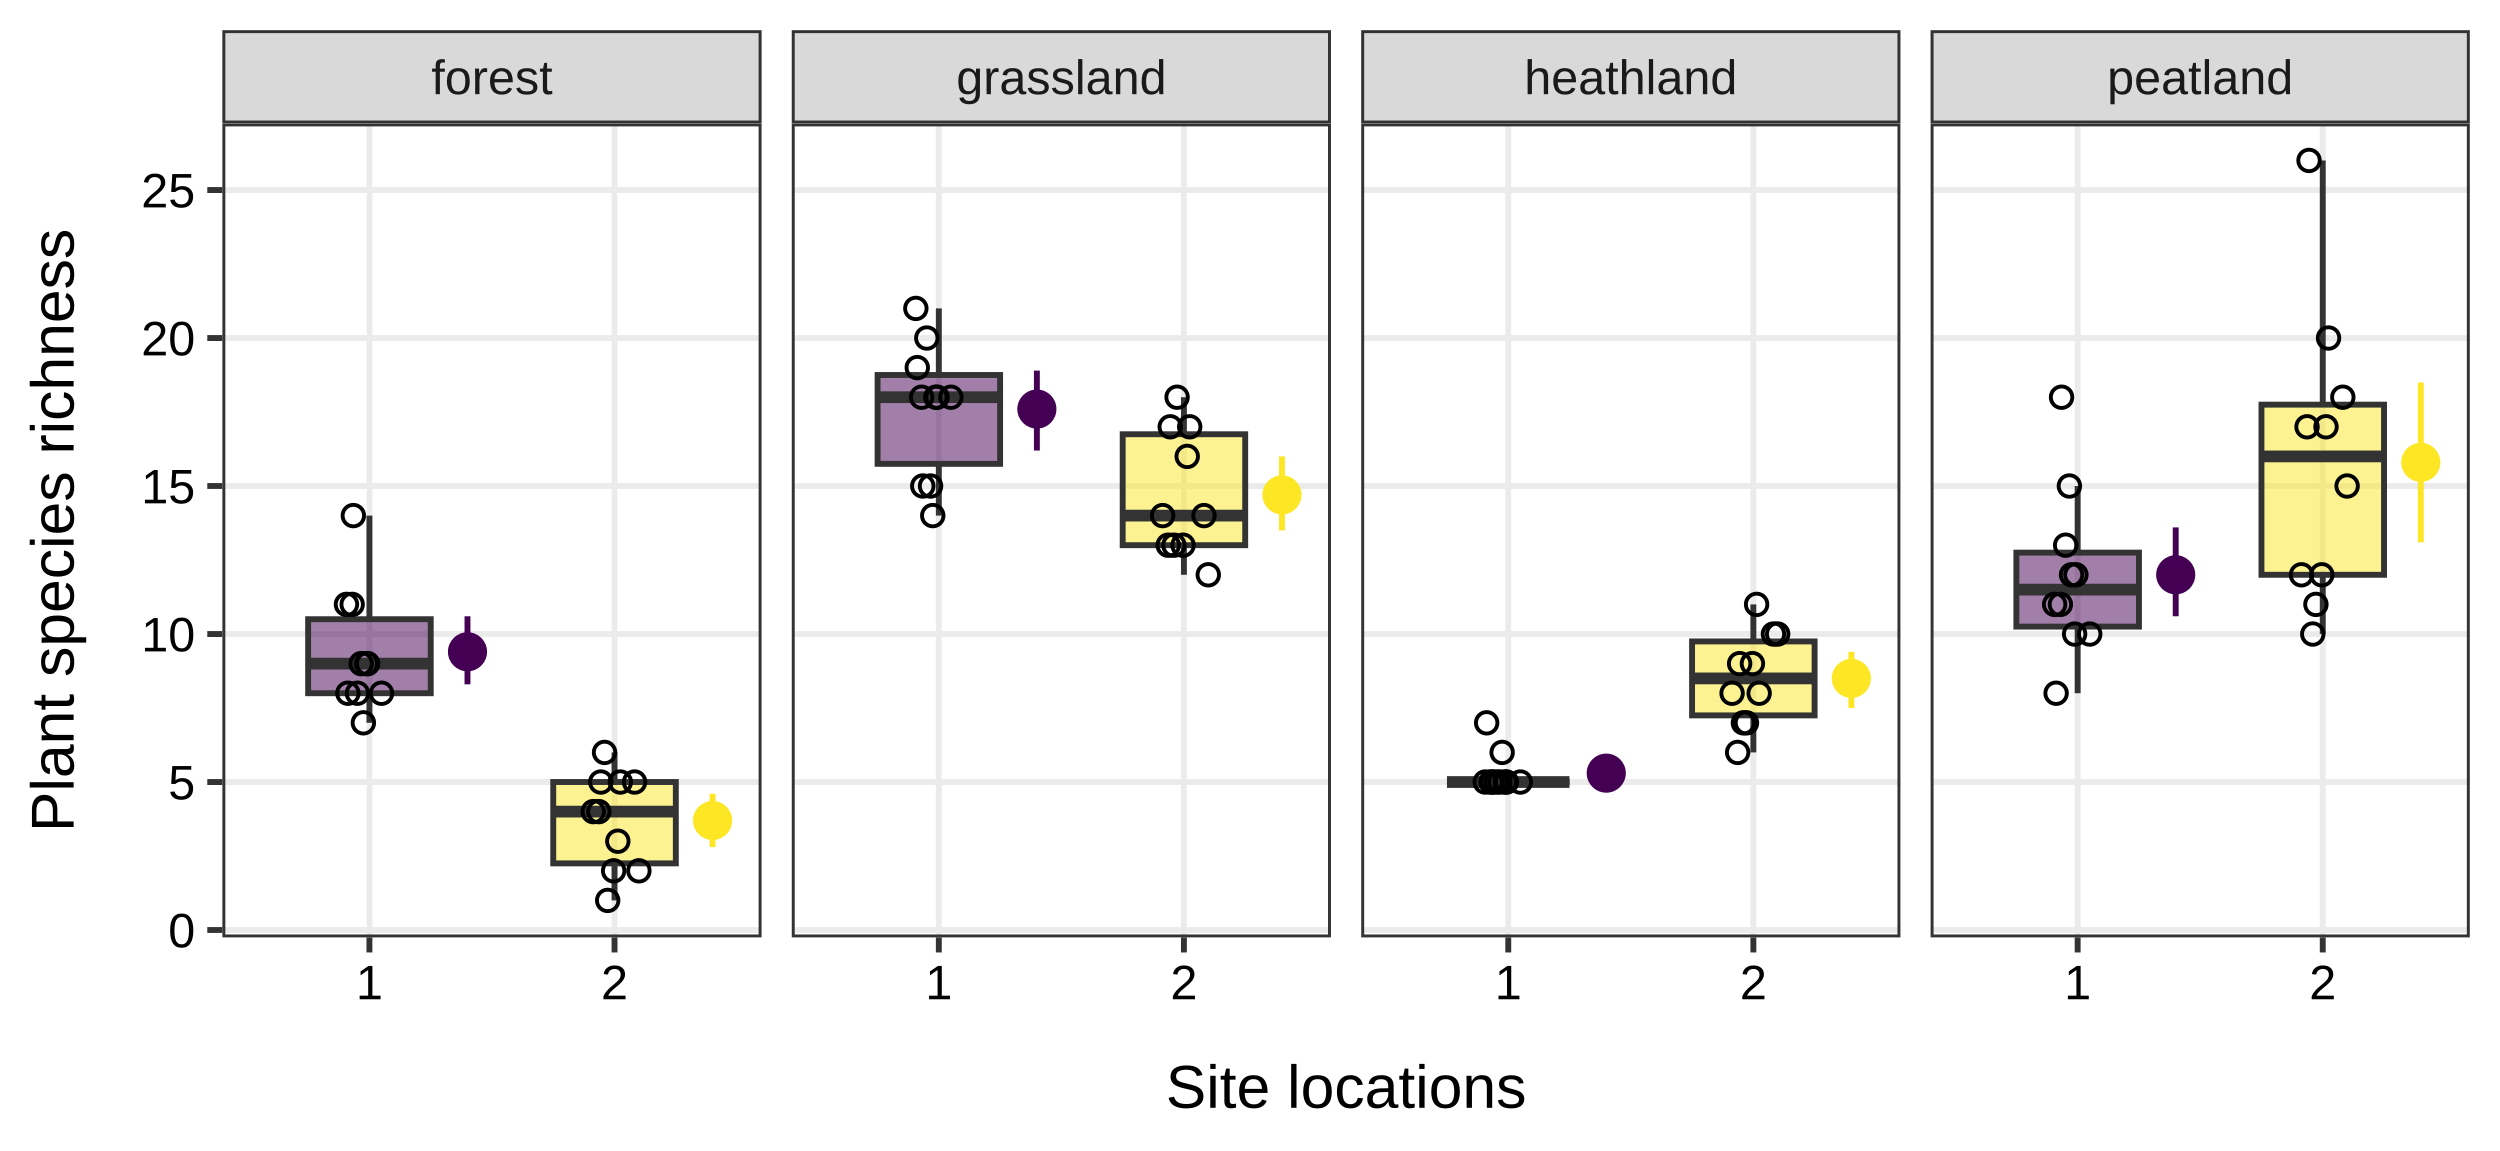
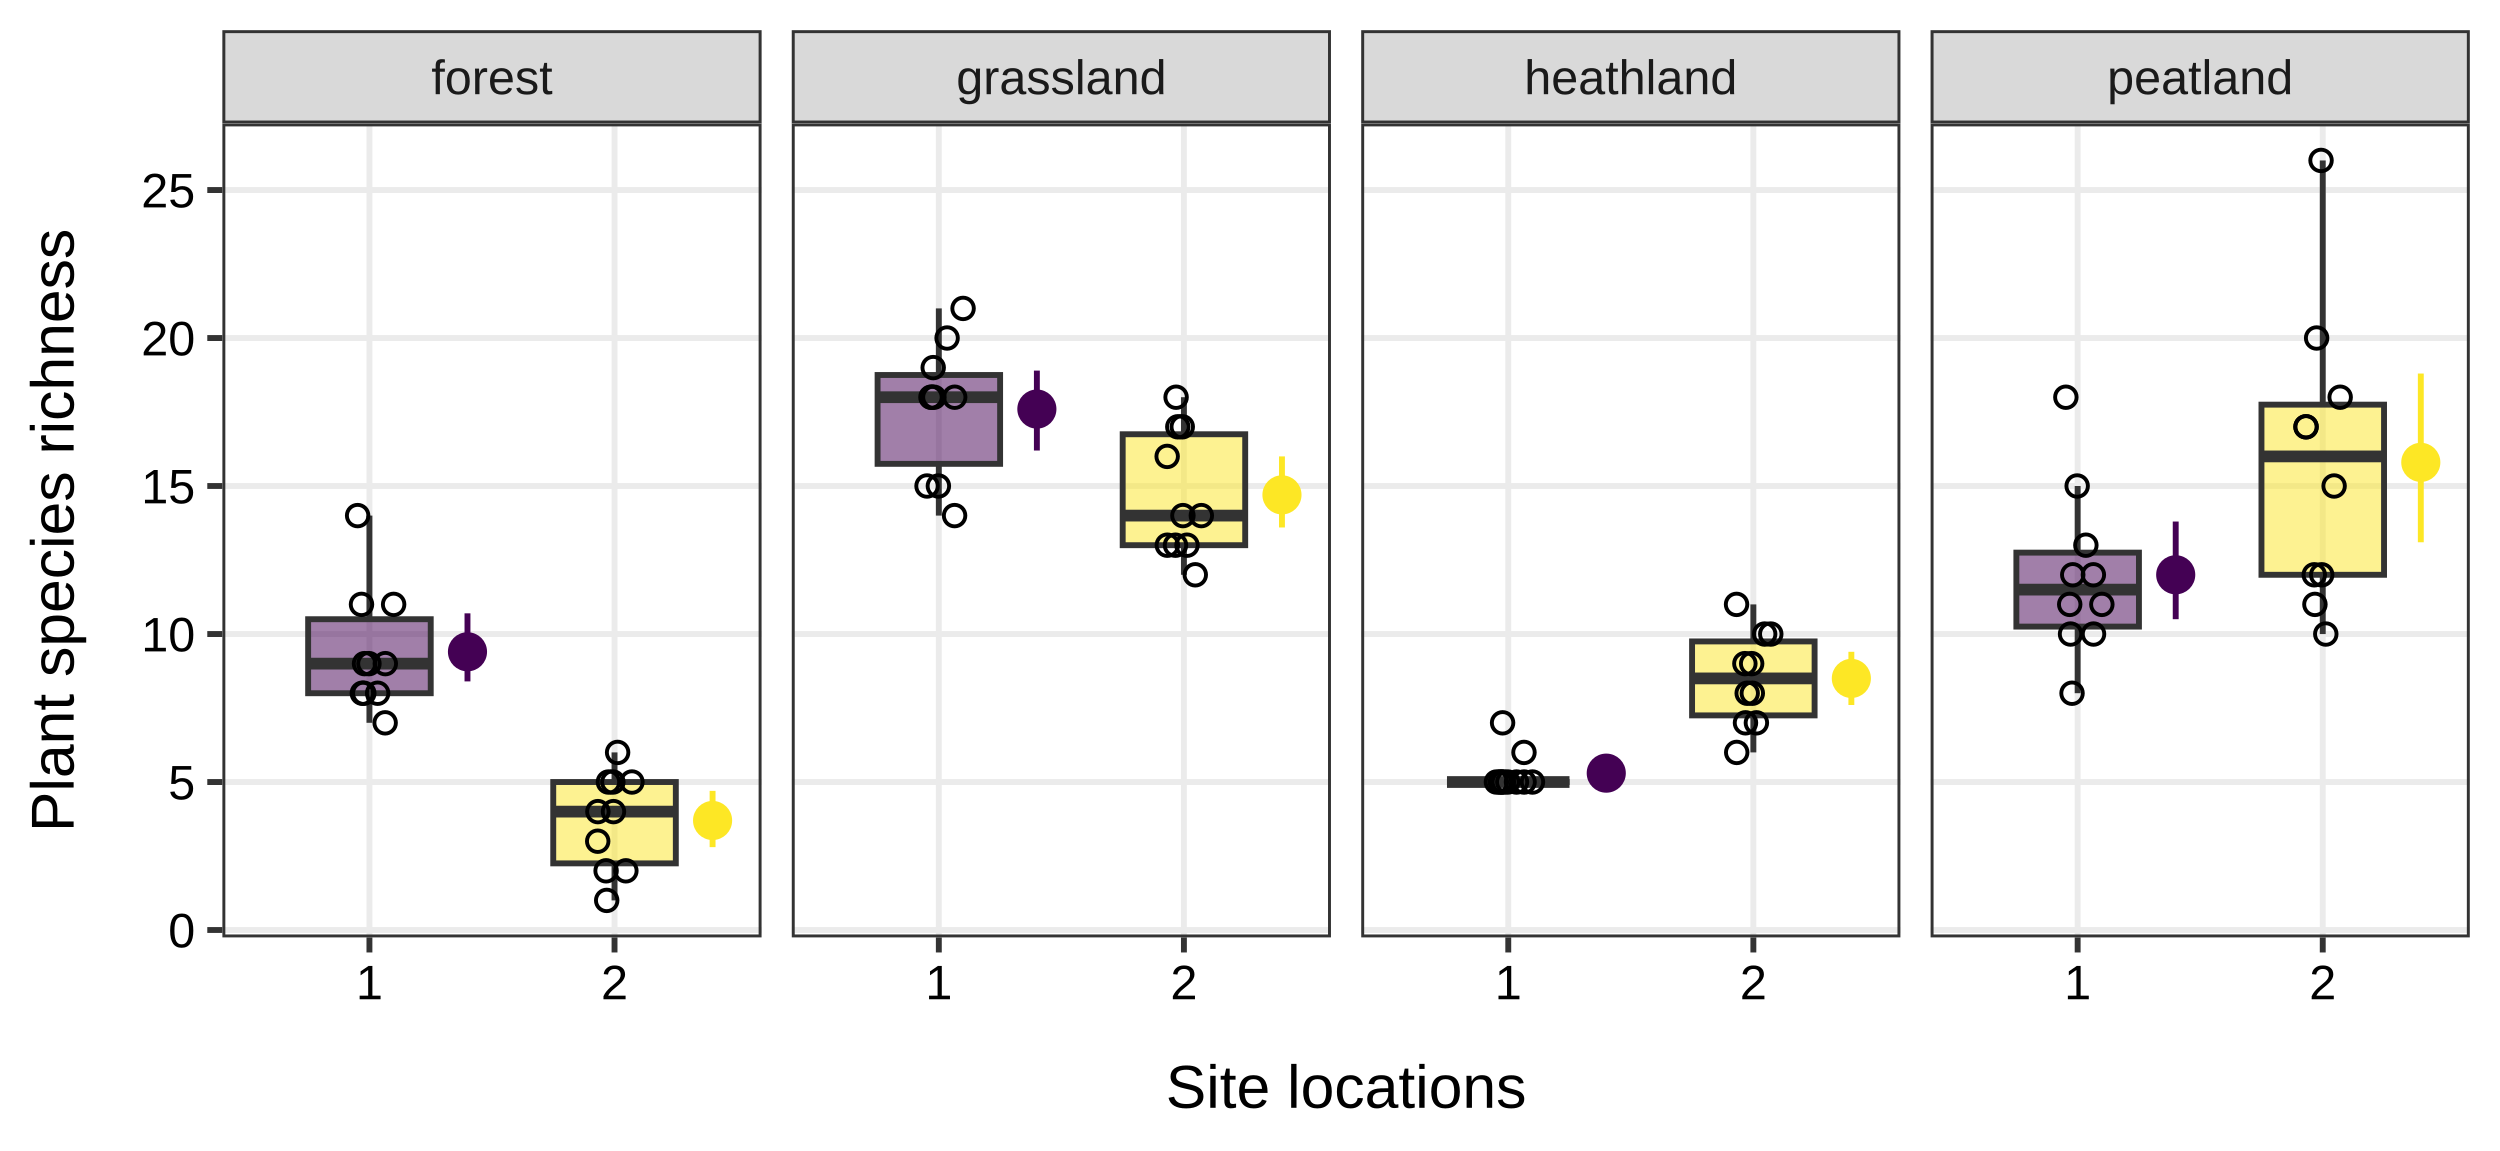
<svg xmlns="http://www.w3.org/2000/svg" width="453.60pt" height="208.80pt" viewBox="0 0 453.60 208.80">
  <g class="svglite">
    <defs>
      <style type="text/css">
    .svglite line, .svglite polyline, .svglite polygon, .svglite path, .svglite rect, .svglite circle {
      fill: none;
      stroke: #000000;
      stroke-linecap: round;
      stroke-linejoin: round;
      stroke-miterlimit: 10.00;
    }
    .svglite text {
      white-space: pre;
    }
    .svglite g.glyphgroup path {
      fill: inherit;
      stroke: none;
    }
  </style>
    </defs>
    <rect width="100%" height="100%" style="stroke: none; fill: #FFFFFF;" />
    <defs>
      <clipPath id="cpMC4wMHw0NTMuNjB8MC4wMHwyMDguODA=">
        <rect x="0.00" y="0.00" width="453.60" height="208.80" />
      </clipPath>
    </defs>
    <g clip-path="url(#cpMC4wMHw0NTMuNjB8MC4wMHwyMDguODA=)">
      <rect x="0.00" y="0.00" width="453.60" height="208.80" style="stroke-width: 1.07; stroke: #FFFFFF; fill: #FFFFFF;" />
    </g>
    <defs>
      <clipPath id="cpNDAuMzV8MTM4LjE4fDIyLjQwfDE3MC4wOA==">
        <rect x="40.35" y="22.40" width="97.83" height="147.68" />
      </clipPath>
    </defs>
    <g clip-path="url(#cpNDAuMzV8MTM4LjE4fDIyLjQwfDE3MC4wOA==)">
      <rect x="40.35" y="22.40" width="97.83" height="147.68" style="stroke-width: 1.07; stroke: none; fill: #FFFFFF;" />
      <polyline points="40.35,168.74 138.18,168.74 " style="stroke-width: 1.07; stroke: #EBEBEB; stroke-linecap: butt;" />
      <polyline points="40.35,141.89 138.18,141.89 " style="stroke-width: 1.07; stroke: #EBEBEB; stroke-linecap: butt;" />
      <polyline points="40.35,115.04 138.18,115.04 " style="stroke-width: 1.07; stroke: #EBEBEB; stroke-linecap: butt;" />
      <polyline points="40.35,88.18 138.18,88.18 " style="stroke-width: 1.07; stroke: #EBEBEB; stroke-linecap: butt;" />
      <polyline points="40.35,61.33 138.18,61.33 " style="stroke-width: 1.07; stroke: #EBEBEB; stroke-linecap: butt;" />
      <polyline points="40.35,34.48 138.18,34.48 " style="stroke-width: 1.07; stroke: #EBEBEB; stroke-linecap: butt;" />
      <polyline points="67.03,170.08 67.03,22.40 " style="stroke-width: 1.07; stroke: #EBEBEB; stroke-linecap: butt;" />
      <polyline points="111.50,170.08 111.50,22.40 " style="stroke-width: 1.07; stroke: #EBEBEB; stroke-linecap: butt;" />
      <line x1="67.03" y1="112.35" x2="67.03" y2="93.55" style="stroke-width: 1.07; stroke: #333333; stroke-linecap: butt;" />
      <line x1="67.03" y1="125.78" x2="67.03" y2="131.15" style="stroke-width: 1.07; stroke: #333333; stroke-linecap: butt;" />
      <polygon points="55.91,112.35 55.91,125.78 78.15,125.78 78.15,112.35 55.91,112.35 " style="stroke-width: 1.07; stroke: #333333; stroke-linecap: butt; stroke-linejoin: miter; fill: #440154; fill-opacity: 0.50;" />
      <line x1="55.91" y1="120.41" x2="78.15" y2="120.41" style="stroke-width: 2.13; stroke: #333333; stroke-linecap: butt; stroke-linejoin: miter;" />
      <line x1="111.50" y1="141.89" x2="111.50" y2="136.52" style="stroke-width: 1.07; stroke: #333333; stroke-linecap: butt;" />
      <line x1="111.50" y1="156.65" x2="111.50" y2="163.37" style="stroke-width: 1.07; stroke: #333333; stroke-linecap: butt;" />
      <polygon points="100.38,141.89 100.38,156.65 122.62,156.65 122.62,141.89 100.38,141.89 " style="stroke-width: 1.07; stroke: #333333; stroke-linecap: butt; stroke-linejoin: miter; fill: #FDE725; fill-opacity: 0.50;" />
      <line x1="100.38" y1="147.26" x2="122.62" y2="147.26" style="stroke-width: 2.13; stroke: #333333; stroke-linecap: butt; stroke-linejoin: miter;" />
-       <circle cx="63.90" cy="109.66" r="1.95" style="stroke-width: 0.71;" />
-       <circle cx="66.49" cy="120.41" r="1.95" style="stroke-width: 0.71;" />
-       <circle cx="62.86" cy="109.66" r="1.95" style="stroke-width: 0.71;" />
-       <circle cx="64.11" cy="93.55" r="1.95" style="stroke-width: 0.71;" />
-       <circle cx="65.53" cy="120.41" r="1.95" style="stroke-width: 0.71;" />
-       <circle cx="63.12" cy="125.78" r="1.95" style="stroke-width: 0.71;" />
-       <circle cx="64.85" cy="125.78" r="1.95" style="stroke-width: 0.71;" />
-       <circle cx="66.71" cy="120.41" r="1.95" style="stroke-width: 0.71;" />
-       <circle cx="65.93" cy="131.15" r="1.95" style="stroke-width: 0.71;" />
-       <circle cx="69.22" cy="125.78" r="1.95" style="stroke-width: 0.71;" />
-       <circle cx="109.01" cy="141.89" r="1.95" style="stroke-width: 0.71;" />
-       <circle cx="115.14" cy="141.89" r="1.95" style="stroke-width: 0.71;" />
-       <circle cx="107.64" cy="147.26" r="1.95" style="stroke-width: 0.71;" />
-       <circle cx="112.55" cy="141.89" r="1.95" style="stroke-width: 0.71;" />
-       <circle cx="110.26" cy="163.37" r="1.95" style="stroke-width: 0.71;" />
-       <circle cx="112.10" cy="152.63" r="1.95" style="stroke-width: 0.71;" />
-       <circle cx="115.92" cy="158.00" r="1.95" style="stroke-width: 0.71;" />
-       <circle cx="111.34" cy="158.00" r="1.95" style="stroke-width: 0.71;" />
-       <circle cx="109.69" cy="136.52" r="1.95" style="stroke-width: 0.71;" />
-       <circle cx="108.65" cy="147.26" r="1.95" style="stroke-width: 0.71;" />
-       <line x1="84.82" y1="124.16" x2="84.82" y2="111.81" style="stroke-width: 1.07; stroke: #440154; stroke-linecap: butt;" />
-       <line x1="129.29" y1="153.70" x2="129.29" y2="144.03" style="stroke-width: 1.07; stroke: #FDE725; stroke-linecap: butt;" />
+       <circle cx="65.59" cy="109.66" r="1.95" style="stroke-width: 0.71;" />
+       <circle cx="69.91" cy="120.41" r="1.95" style="stroke-width: 0.71;" />
+       <circle cx="71.42" cy="109.66" r="1.95" style="stroke-width: 0.71;" />
+       <circle cx="64.89" cy="93.55" r="1.95" style="stroke-width: 0.71;" />
+       <circle cx="66.94" cy="120.41" r="1.95" style="stroke-width: 0.71;" />
+       <circle cx="66.01" cy="125.78" r="1.95" style="stroke-width: 0.71;" />
+       <circle cx="68.52" cy="125.78" r="1.95" style="stroke-width: 0.71;" />
+       <circle cx="66.14" cy="120.41" r="1.95" style="stroke-width: 0.71;" />
+       <circle cx="69.88" cy="131.15" r="1.95" style="stroke-width: 0.71;" />
+       <circle cx="65.74" cy="125.78" r="1.95" style="stroke-width: 0.71;" />
+       <circle cx="111.20" cy="141.89" r="1.95" style="stroke-width: 0.71;" />
+       <circle cx="114.66" cy="141.89" r="1.95" style="stroke-width: 0.71;" />
+       <circle cx="111.31" cy="147.26" r="1.95" style="stroke-width: 0.71;" />
+       <circle cx="110.39" cy="141.89" r="1.95" style="stroke-width: 0.71;" />
+       <circle cx="110.08" cy="163.37" r="1.95" style="stroke-width: 0.71;" />
+       <circle cx="108.45" cy="152.63" r="1.95" style="stroke-width: 0.71;" />
+       <circle cx="113.56" cy="158.00" r="1.95" style="stroke-width: 0.71;" />
+       <circle cx="109.97" cy="158.00" r="1.95" style="stroke-width: 0.71;" />
+       <circle cx="112.06" cy="136.52" r="1.95" style="stroke-width: 0.71;" />
+       <circle cx="108.48" cy="147.26" r="1.95" style="stroke-width: 0.71;" />
+       <line x1="84.82" y1="123.63" x2="84.82" y2="111.28" style="stroke-width: 1.07; stroke: #440154; stroke-linecap: butt;" />
+       <line x1="129.29" y1="153.70" x2="129.29" y2="143.50" style="stroke-width: 1.07; stroke: #FDE725; stroke-linecap: butt;" />
      <circle cx="84.82" cy="118.26" r="2.84" style="stroke-width: 1.42; stroke: #440154; fill: #440154;" />
      <circle cx="129.29" cy="148.87" r="2.84" style="stroke-width: 1.42; stroke: #FDE725; fill: #FDE725;" />
      <rect x="40.35" y="22.40" width="97.83" height="147.68" style="stroke-width: 1.07; stroke: #333333;" />
    </g>
    <g clip-path="url(#cpMC4wMHw0NTMuNjB8MC4wMHwyMDguODA=)">
</g>
    <defs>
      <clipPath id="cpMTQzLjY2fDI0MS41MHwyMi40MHwxNzAuMDg=">
        <rect x="143.66" y="22.40" width="97.83" height="147.68" />
      </clipPath>
    </defs>
    <g clip-path="url(#cpMTQzLjY2fDI0MS41MHwyMi40MHwxNzAuMDg=)">
      <rect x="143.66" y="22.40" width="97.83" height="147.68" style="stroke-width: 1.07; stroke: none; fill: #FFFFFF;" />
      <polyline points="143.66,168.74 241.50,168.74 " style="stroke-width: 1.07; stroke: #EBEBEB; stroke-linecap: butt;" />
      <polyline points="143.66,141.89 241.50,141.89 " style="stroke-width: 1.07; stroke: #EBEBEB; stroke-linecap: butt;" />
      <polyline points="143.66,115.04 241.50,115.04 " style="stroke-width: 1.07; stroke: #EBEBEB; stroke-linecap: butt;" />
      <polyline points="143.66,88.18 241.50,88.18 " style="stroke-width: 1.07; stroke: #EBEBEB; stroke-linecap: butt;" />
      <polyline points="143.66,61.33 241.50,61.33 " style="stroke-width: 1.07; stroke: #EBEBEB; stroke-linecap: butt;" />
      <polyline points="143.66,34.48 241.50,34.48 " style="stroke-width: 1.07; stroke: #EBEBEB; stroke-linecap: butt;" />
      <polyline points="170.34,170.08 170.34,22.40 " style="stroke-width: 1.07; stroke: #EBEBEB; stroke-linecap: butt;" />
      <polyline points="214.81,170.08 214.81,22.40 " style="stroke-width: 1.07; stroke: #EBEBEB; stroke-linecap: butt;" />
      <line x1="170.34" y1="68.04" x2="170.34" y2="55.96" style="stroke-width: 1.07; stroke: #333333; stroke-linecap: butt;" />
      <line x1="170.34" y1="84.16" x2="170.34" y2="93.55" style="stroke-width: 1.07; stroke: #333333; stroke-linecap: butt;" />
      <polygon points="159.23,68.04 159.23,84.16 181.46,84.16 181.46,68.04 159.23,68.04 " style="stroke-width: 1.07; stroke: #333333; stroke-linecap: butt; stroke-linejoin: miter; fill: #440154; fill-opacity: 0.50;" />
      <line x1="159.23" y1="72.07" x2="181.46" y2="72.07" style="stroke-width: 2.13; stroke: #333333; stroke-linecap: butt; stroke-linejoin: miter;" />
      <line x1="214.81" y1="78.79" x2="214.81" y2="72.07" style="stroke-width: 1.07; stroke: #333333; stroke-linecap: butt;" />
      <line x1="214.81" y1="98.92" x2="214.81" y2="104.29" style="stroke-width: 1.07; stroke: #333333; stroke-linecap: butt;" />
      <polygon points="203.70,78.79 203.70,98.92 225.93,98.92 225.93,78.79 203.70,78.79 " style="stroke-width: 1.07; stroke: #333333; stroke-linecap: butt; stroke-linejoin: miter; fill: #FDE725; fill-opacity: 0.50;" />
      <line x1="203.70" y1="93.55" x2="225.93" y2="93.55" style="stroke-width: 2.13; stroke: #333333; stroke-linecap: butt; stroke-linejoin: miter;" />
-       <circle cx="167.22" cy="72.07" r="1.95" style="stroke-width: 0.71;" />
-       <circle cx="169.80" cy="72.07" r="1.95" style="stroke-width: 0.71;" />
-       <circle cx="166.17" cy="55.96" r="1.95" style="stroke-width: 0.71;" />
-       <circle cx="167.43" cy="88.18" r="1.95" style="stroke-width: 0.71;" />
-       <circle cx="168.84" cy="88.18" r="1.95" style="stroke-width: 0.71;" />
-       <circle cx="166.43" cy="66.70" r="1.95" style="stroke-width: 0.71;" />
-       <circle cx="168.16" cy="61.33" r="1.95" style="stroke-width: 0.71;" />
-       <circle cx="170.03" cy="72.07" r="1.95" style="stroke-width: 0.71;" />
-       <circle cx="169.24" cy="93.55" r="1.95" style="stroke-width: 0.71;" />
-       <circle cx="172.53" cy="72.07" r="1.95" style="stroke-width: 0.71;" />
-       <circle cx="212.33" cy="77.44" r="1.95" style="stroke-width: 0.71;" />
-       <circle cx="218.45" cy="93.55" r="1.95" style="stroke-width: 0.71;" />
-       <circle cx="210.95" cy="93.55" r="1.95" style="stroke-width: 0.71;" />
-       <circle cx="215.86" cy="77.44" r="1.95" style="stroke-width: 0.71;" />
-       <circle cx="213.57" cy="72.07" r="1.95" style="stroke-width: 0.71;" />
-       <circle cx="215.41" cy="82.81" r="1.95" style="stroke-width: 0.71;" />
-       <circle cx="219.23" cy="104.29" r="1.95" style="stroke-width: 0.71;" />
-       <circle cx="214.65" cy="98.92" r="1.95" style="stroke-width: 0.71;" />
-       <circle cx="213.00" cy="98.92" r="1.95" style="stroke-width: 0.71;" />
-       <circle cx="211.96" cy="98.92" r="1.95" style="stroke-width: 0.71;" />
+       <circle cx="168.91" cy="72.07" r="1.95" style="stroke-width: 0.71;" />
+       <circle cx="173.22" cy="72.07" r="1.95" style="stroke-width: 0.71;" />
+       <circle cx="174.74" cy="55.96" r="1.95" style="stroke-width: 0.71;" />
+       <circle cx="168.20" cy="88.18" r="1.95" style="stroke-width: 0.71;" />
+       <circle cx="170.26" cy="88.18" r="1.95" style="stroke-width: 0.71;" />
+       <circle cx="169.32" cy="66.70" r="1.95" style="stroke-width: 0.71;" />
+       <circle cx="171.84" cy="61.33" r="1.95" style="stroke-width: 0.71;" />
+       <circle cx="169.45" cy="72.07" r="1.95" style="stroke-width: 0.71;" />
+       <circle cx="173.20" cy="93.55" r="1.95" style="stroke-width: 0.71;" />
+       <circle cx="169.05" cy="72.07" r="1.95" style="stroke-width: 0.71;" />
+       <circle cx="214.51" cy="77.44" r="1.95" style="stroke-width: 0.71;" />
+       <circle cx="217.97" cy="93.55" r="1.95" style="stroke-width: 0.71;" />
+       <circle cx="214.63" cy="93.55" r="1.95" style="stroke-width: 0.71;" />
+       <circle cx="213.70" cy="77.44" r="1.95" style="stroke-width: 0.71;" />
+       <circle cx="213.39" cy="72.07" r="1.95" style="stroke-width: 0.71;" />
+       <circle cx="211.77" cy="82.81" r="1.95" style="stroke-width: 0.71;" />
+       <circle cx="216.87" cy="104.29" r="1.95" style="stroke-width: 0.71;" />
+       <circle cx="213.28" cy="98.92" r="1.95" style="stroke-width: 0.71;" />
+       <circle cx="215.37" cy="98.92" r="1.95" style="stroke-width: 0.71;" />
+       <circle cx="211.80" cy="98.92" r="1.95" style="stroke-width: 0.71;" />
      <line x1="188.13" y1="81.74" x2="188.13" y2="67.24" style="stroke-width: 1.07; stroke: #440154; stroke-linecap: butt;" />
-       <line x1="232.60" y1="96.24" x2="232.60" y2="82.81" style="stroke-width: 1.07; stroke: #FDE725; stroke-linecap: butt;" />
+       <line x1="232.60" y1="95.70" x2="232.60" y2="82.81" style="stroke-width: 1.07; stroke: #FDE725; stroke-linecap: butt;" />
      <circle cx="188.13" cy="74.22" r="2.84" style="stroke-width: 1.42; stroke: #440154; fill: #440154;" />
      <circle cx="232.60" cy="89.79" r="2.84" style="stroke-width: 1.42; stroke: #FDE725; fill: #FDE725;" />
      <rect x="143.66" y="22.40" width="97.83" height="147.68" style="stroke-width: 1.07; stroke: #333333;" />
    </g>
    <g clip-path="url(#cpMC4wMHw0NTMuNjB8MC4wMHwyMDguODA=)">
</g>
    <defs>
      <clipPath id="cpMjQ2Ljk4fDM0NC44MXwyMi40MHwxNzAuMDg=">
        <rect x="246.98" y="22.40" width="97.83" height="147.68" />
      </clipPath>
    </defs>
    <g clip-path="url(#cpMjQ2Ljk4fDM0NC44MXwyMi40MHwxNzAuMDg=)">
      <rect x="246.98" y="22.40" width="97.83" height="147.68" style="stroke-width: 1.07; stroke: none; fill: #FFFFFF;" />
      <polyline points="246.98,168.74 344.81,168.74 " style="stroke-width: 1.07; stroke: #EBEBEB; stroke-linecap: butt;" />
      <polyline points="246.98,141.89 344.81,141.89 " style="stroke-width: 1.07; stroke: #EBEBEB; stroke-linecap: butt;" />
      <polyline points="246.98,115.04 344.81,115.04 " style="stroke-width: 1.07; stroke: #EBEBEB; stroke-linecap: butt;" />
      <polyline points="246.98,88.18 344.81,88.18 " style="stroke-width: 1.07; stroke: #EBEBEB; stroke-linecap: butt;" />
      <polyline points="246.98,61.33 344.81,61.33 " style="stroke-width: 1.07; stroke: #EBEBEB; stroke-linecap: butt;" />
      <polyline points="246.98,34.48 344.81,34.48 " style="stroke-width: 1.07; stroke: #EBEBEB; stroke-linecap: butt;" />
      <polyline points="273.66,170.08 273.66,22.40 " style="stroke-width: 1.07; stroke: #EBEBEB; stroke-linecap: butt;" />
      <polyline points="318.13,170.08 318.13,22.40 " style="stroke-width: 1.07; stroke: #EBEBEB; stroke-linecap: butt;" />
      <line x1="273.66" y1="141.89" x2="273.66" y2="141.89" style="stroke-width: 1.07; stroke: #333333; stroke-linecap: butt;" />
      <line x1="273.66" y1="141.89" x2="273.66" y2="141.89" style="stroke-width: 1.07; stroke: #333333; stroke-linecap: butt;" />
      <polygon points="262.54,141.89 262.54,141.89 284.77,141.89 284.77,141.89 262.54,141.89 " style="stroke-width: 1.07; stroke: #333333; stroke-linecap: butt; stroke-linejoin: miter; fill: #440154; fill-opacity: 0.50;" />
      <line x1="262.54" y1="141.89" x2="284.77" y2="141.89" style="stroke-width: 2.13; stroke: #333333; stroke-linecap: butt; stroke-linejoin: miter;" />
      <line x1="318.13" y1="116.38" x2="318.13" y2="109.66" style="stroke-width: 1.07; stroke: #333333; stroke-linecap: butt;" />
      <line x1="318.13" y1="129.80" x2="318.13" y2="136.52" style="stroke-width: 1.07; stroke: #333333; stroke-linecap: butt;" />
      <polygon points="307.01,116.38 307.01,129.80 329.24,129.80 329.24,116.38 307.01,116.38 " style="stroke-width: 1.07; stroke: #333333; stroke-linecap: butt; stroke-linejoin: miter; fill: #FDE725; fill-opacity: 0.50;" />
      <line x1="307.01" y1="123.09" x2="329.24" y2="123.09" style="stroke-width: 2.13; stroke: #333333; stroke-linecap: butt; stroke-linejoin: miter;" />
-       <circle cx="270.53" cy="141.89" r="1.95" style="stroke-width: 0.71;" />
-       <circle cx="273.11" cy="141.89" r="1.95" style="stroke-width: 0.71;" />
-       <circle cx="269.48" cy="141.89" r="1.95" style="stroke-width: 0.71;" />
-       <circle cx="270.74" cy="141.89" r="1.95" style="stroke-width: 0.71;" />
-       <circle cx="272.15" cy="141.89" r="1.95" style="stroke-width: 0.71;" />
-       <circle cx="269.74" cy="131.15" r="1.95" style="stroke-width: 0.71;" />
-       <circle cx="271.47" cy="141.89" r="1.95" style="stroke-width: 0.71;" />
-       <circle cx="273.34" cy="141.89" r="1.95" style="stroke-width: 0.71;" />
-       <circle cx="272.55" cy="136.52" r="1.95" style="stroke-width: 0.71;" />
-       <circle cx="275.85" cy="141.89" r="1.95" style="stroke-width: 0.71;" />
-       <circle cx="315.64" cy="120.41" r="1.95" style="stroke-width: 0.71;" />
-       <circle cx="321.77" cy="115.04" r="1.95" style="stroke-width: 0.71;" />
-       <circle cx="314.27" cy="125.78" r="1.95" style="stroke-width: 0.71;" />
-       <circle cx="319.18" cy="125.78" r="1.95" style="stroke-width: 0.71;" />
-       <circle cx="316.88" cy="131.15" r="1.95" style="stroke-width: 0.71;" />
-       <circle cx="318.72" cy="109.66" r="1.95" style="stroke-width: 0.71;" />
-       <circle cx="322.54" cy="115.04" r="1.95" style="stroke-width: 0.71;" />
-       <circle cx="317.96" cy="120.41" r="1.95" style="stroke-width: 0.71;" />
-       <circle cx="316.32" cy="131.15" r="1.95" style="stroke-width: 0.71;" />
-       <circle cx="315.28" cy="136.52" r="1.95" style="stroke-width: 0.71;" />
-       <line x1="291.44" y1="141.89" x2="291.44" y2="138.11" style="stroke-width: 1.07; stroke: #440154; stroke-linecap: butt;" />
-       <line x1="335.91" y1="128.46" x2="335.91" y2="118.26" style="stroke-width: 1.07; stroke: #FDE725; stroke-linecap: butt;" />
+       <circle cx="272.22" cy="141.89" r="1.95" style="stroke-width: 0.71;" />
+       <circle cx="276.53" cy="141.89" r="1.95" style="stroke-width: 0.71;" />
+       <circle cx="278.05" cy="141.89" r="1.95" style="stroke-width: 0.71;" />
+       <circle cx="271.51" cy="141.89" r="1.95" style="stroke-width: 0.71;" />
+       <circle cx="273.57" cy="141.89" r="1.95" style="stroke-width: 0.71;" />
+       <circle cx="272.63" cy="131.15" r="1.95" style="stroke-width: 0.71;" />
+       <circle cx="275.15" cy="141.89" r="1.95" style="stroke-width: 0.71;" />
+       <circle cx="272.77" cy="141.89" r="1.95" style="stroke-width: 0.71;" />
+       <circle cx="276.51" cy="136.52" r="1.95" style="stroke-width: 0.71;" />
+       <circle cx="272.36" cy="141.89" r="1.95" style="stroke-width: 0.71;" />
+       <circle cx="317.82" cy="120.41" r="1.95" style="stroke-width: 0.71;" />
+       <circle cx="321.29" cy="115.04" r="1.95" style="stroke-width: 0.71;" />
+       <circle cx="317.94" cy="125.78" r="1.95" style="stroke-width: 0.71;" />
+       <circle cx="317.01" cy="125.78" r="1.95" style="stroke-width: 0.71;" />
+       <circle cx="316.70" cy="131.15" r="1.95" style="stroke-width: 0.71;" />
+       <circle cx="315.08" cy="109.66" r="1.95" style="stroke-width: 0.71;" />
+       <circle cx="320.18" cy="115.04" r="1.95" style="stroke-width: 0.71;" />
+       <circle cx="316.59" cy="120.41" r="1.95" style="stroke-width: 0.71;" />
+       <circle cx="318.68" cy="131.15" r="1.95" style="stroke-width: 0.71;" />
+       <circle cx="315.11" cy="136.52" r="1.95" style="stroke-width: 0.71;" />
+       <line x1="291.44" y1="141.89" x2="291.44" y2="137.59" style="stroke-width: 1.07; stroke: #440154; stroke-linecap: butt;" />
+       <line x1="335.91" y1="127.92" x2="335.91" y2="118.26" style="stroke-width: 1.07; stroke: #FDE725; stroke-linecap: butt;" />
      <circle cx="291.44" cy="140.28" r="2.84" style="stroke-width: 1.42; stroke: #440154; fill: #440154;" />
      <circle cx="335.91" cy="123.09" r="2.84" style="stroke-width: 1.42; stroke: #FDE725; fill: #FDE725;" />
      <rect x="246.98" y="22.40" width="97.83" height="147.68" style="stroke-width: 1.07; stroke: #333333;" />
    </g>
    <g clip-path="url(#cpMC4wMHw0NTMuNjB8MC4wMHwyMDguODA=)">
</g>
    <defs>
      <clipPath id="cpMzUwLjI5fDQ0OC4xMnwyMi40MHwxNzAuMDg=">
        <rect x="350.29" y="22.40" width="97.83" height="147.68" />
      </clipPath>
    </defs>
    <g clip-path="url(#cpMzUwLjI5fDQ0OC4xMnwyMi40MHwxNzAuMDg=)">
      <rect x="350.29" y="22.40" width="97.83" height="147.68" style="stroke-width: 1.07; stroke: none; fill: #FFFFFF;" />
      <polyline points="350.29,168.74 448.12,168.74 " style="stroke-width: 1.07; stroke: #EBEBEB; stroke-linecap: butt;" />
      <polyline points="350.29,141.89 448.12,141.89 " style="stroke-width: 1.07; stroke: #EBEBEB; stroke-linecap: butt;" />
      <polyline points="350.29,115.04 448.12,115.04 " style="stroke-width: 1.07; stroke: #EBEBEB; stroke-linecap: butt;" />
      <polyline points="350.29,88.18 448.12,88.18 " style="stroke-width: 1.07; stroke: #EBEBEB; stroke-linecap: butt;" />
      <polyline points="350.29,61.33 448.12,61.33 " style="stroke-width: 1.07; stroke: #EBEBEB; stroke-linecap: butt;" />
      <polyline points="350.29,34.48 448.12,34.48 " style="stroke-width: 1.07; stroke: #EBEBEB; stroke-linecap: butt;" />
      <polyline points="376.97,170.08 376.97,22.40 " style="stroke-width: 1.07; stroke: #EBEBEB; stroke-linecap: butt;" />
      <polyline points="421.44,170.08 421.44,22.40 " style="stroke-width: 1.07; stroke: #EBEBEB; stroke-linecap: butt;" />
      <line x1="376.97" y1="100.27" x2="376.97" y2="88.18" style="stroke-width: 1.07; stroke: #333333; stroke-linecap: butt;" />
      <line x1="376.97" y1="113.69" x2="376.97" y2="125.78" style="stroke-width: 1.07; stroke: #333333; stroke-linecap: butt;" />
      <polygon points="365.85,100.27 365.85,113.69 388.09,113.69 388.09,100.27 365.85,100.27 " style="stroke-width: 1.07; stroke: #333333; stroke-linecap: butt; stroke-linejoin: miter; fill: #440154; fill-opacity: 0.50;" />
      <line x1="365.85" y1="106.98" x2="388.09" y2="106.98" style="stroke-width: 2.13; stroke: #333333; stroke-linecap: butt; stroke-linejoin: miter;" />
      <line x1="421.44" y1="73.42" x2="421.44" y2="29.11" style="stroke-width: 1.07; stroke: #333333; stroke-linecap: butt;" />
      <line x1="421.44" y1="104.29" x2="421.44" y2="115.04" style="stroke-width: 1.07; stroke: #333333; stroke-linecap: butt;" />
      <polygon points="410.32,73.42 410.32,104.29 432.56,104.29 432.56,73.42 410.32,73.42 " style="stroke-width: 1.07; stroke: #333333; stroke-linecap: butt; stroke-linejoin: miter; fill: #FDE725; fill-opacity: 0.50;" />
      <line x1="410.32" y1="82.81" x2="432.56" y2="82.81" style="stroke-width: 2.13; stroke: #333333; stroke-linecap: butt; stroke-linejoin: miter;" />
-       <circle cx="373.84" cy="109.66" r="1.95" style="stroke-width: 0.71;" />
-       <circle cx="376.42" cy="115.04" r="1.95" style="stroke-width: 0.71;" />
-       <circle cx="372.79" cy="109.66" r="1.95" style="stroke-width: 0.71;" />
-       <circle cx="374.05" cy="72.07" r="1.95" style="stroke-width: 0.71;" />
-       <circle cx="375.47" cy="88.18" r="1.95" style="stroke-width: 0.71;" />
-       <circle cx="373.06" cy="125.78" r="1.95" style="stroke-width: 0.71;" />
-       <circle cx="374.79" cy="98.92" r="1.95" style="stroke-width: 0.71;" />
-       <circle cx="376.65" cy="104.29" r="1.95" style="stroke-width: 0.71;" />
-       <circle cx="375.86" cy="104.29" r="1.95" style="stroke-width: 0.71;" />
-       <circle cx="379.16" cy="115.04" r="1.95" style="stroke-width: 0.71;" />
-       <circle cx="418.95" cy="29.11" r="1.95" style="stroke-width: 0.71;" />
-       <circle cx="425.08" cy="72.07" r="1.95" style="stroke-width: 0.71;" />
-       <circle cx="417.58" cy="104.29" r="1.95" style="stroke-width: 0.71;" />
-       <circle cx="422.49" cy="61.33" r="1.95" style="stroke-width: 0.71;" />
-       <circle cx="420.20" cy="109.66" r="1.95" style="stroke-width: 0.71;" />
-       <circle cx="422.03" cy="77.44" r="1.95" style="stroke-width: 0.71;" />
-       <circle cx="425.86" cy="88.18" r="1.95" style="stroke-width: 0.71;" />
-       <circle cx="421.27" cy="104.29" r="1.95" style="stroke-width: 0.71;" />
-       <circle cx="419.63" cy="115.04" r="1.95" style="stroke-width: 0.71;" />
-       <circle cx="418.59" cy="77.44" r="1.95" style="stroke-width: 0.71;" />
-       <line x1="394.76" y1="111.81" x2="394.76" y2="95.69" style="stroke-width: 1.07; stroke: #440154; stroke-linecap: butt;" />
-       <line x1="439.23" y1="98.39" x2="439.23" y2="69.39" style="stroke-width: 1.07; stroke: #FDE725; stroke-linecap: butt;" />
+       <circle cx="375.53" cy="109.66" r="1.95" style="stroke-width: 0.71;" />
+       <circle cx="379.85" cy="115.04" r="1.95" style="stroke-width: 0.71;" />
+       <circle cx="381.36" cy="109.66" r="1.95" style="stroke-width: 0.71;" />
+       <circle cx="374.83" cy="72.07" r="1.95" style="stroke-width: 0.71;" />
+       <circle cx="376.88" cy="88.18" r="1.95" style="stroke-width: 0.71;" />
+       <circle cx="375.95" cy="125.78" r="1.95" style="stroke-width: 0.71;" />
+       <circle cx="378.46" cy="98.92" r="1.95" style="stroke-width: 0.71;" />
+       <circle cx="376.08" cy="104.29" r="1.95" style="stroke-width: 0.71;" />
+       <circle cx="379.82" cy="104.29" r="1.95" style="stroke-width: 0.71;" />
+       <circle cx="375.68" cy="115.04" r="1.95" style="stroke-width: 0.71;" />
+       <circle cx="421.13" cy="29.11" r="1.95" style="stroke-width: 0.71;" />
+       <circle cx="424.60" cy="72.07" r="1.95" style="stroke-width: 0.71;" />
+       <circle cx="421.25" cy="104.29" r="1.95" style="stroke-width: 0.71;" />
+       <circle cx="420.33" cy="61.33" r="1.95" style="stroke-width: 0.71;" />
+       <circle cx="420.02" cy="109.66" r="1.95" style="stroke-width: 0.71;" />
+       <circle cx="418.39" cy="77.44" r="1.95" style="stroke-width: 0.71;" />
+       <circle cx="423.50" cy="88.18" r="1.95" style="stroke-width: 0.71;" />
+       <circle cx="419.90" cy="104.29" r="1.95" style="stroke-width: 0.71;" />
+       <circle cx="421.99" cy="115.04" r="1.95" style="stroke-width: 0.71;" />
+       <circle cx="418.42" cy="77.44" r="1.95" style="stroke-width: 0.71;" />
+       <line x1="394.76" y1="112.35" x2="394.76" y2="94.63" style="stroke-width: 1.07; stroke: #440154; stroke-linecap: butt;" />
+       <line x1="439.23" y1="98.39" x2="439.23" y2="67.78" style="stroke-width: 1.07; stroke: #FDE725; stroke-linecap: butt;" />
      <circle cx="394.76" cy="104.29" r="2.84" style="stroke-width: 1.42; stroke: #440154; fill: #440154;" />
      <circle cx="439.23" cy="83.89" r="2.84" style="stroke-width: 1.42; stroke: #FDE725; fill: #FDE725;" />
      <rect x="350.29" y="22.40" width="97.83" height="147.68" style="stroke-width: 1.07; stroke: #333333;" />
    </g>
    <g clip-path="url(#cpMC4wMHw0NTMuNjB8MC4wMHwyMDguODA=)">
</g>
    <defs>
      <clipPath id="cpNDAuMzV8MTM4LjE4fDUuNDh8MjIuNDA=">
        <rect x="40.35" y="5.48" width="97.83" height="16.92" />
      </clipPath>
    </defs>
    <g clip-path="url(#cpNDAuMzV8MTM4LjE4fDUuNDh8MjIuNDA=)">
      <rect x="40.35" y="5.48" width="97.83" height="16.92" style="stroke-width: 1.07; stroke: #333333; fill: #D9D9D9;" />
      <text x="89.27" y="17.09" text-anchor="middle" style="font-size: 8.80px;fill: #1A1A1A; font-family: &quot;Arial&quot;;" textLength="21.98px" lengthAdjust="spacingAndGlyphs">forest</text>
    </g>
    <g clip-path="url(#cpMC4wMHw0NTMuNjB8MC4wMHwyMDguODA=)">
</g>
    <defs>
      <clipPath id="cpMTQzLjY2fDI0MS41MHw1LjQ4fDIyLjQw">
        <rect x="143.66" y="5.48" width="97.83" height="16.92" />
      </clipPath>
    </defs>
    <g clip-path="url(#cpMTQzLjY2fDI0MS41MHw1LjQ4fDIyLjQw)">
      <rect x="143.66" y="5.48" width="97.83" height="16.92" style="stroke-width: 1.07; stroke: #333333; fill: #D9D9D9;" />
      <text x="192.58" y="17.09" text-anchor="middle" style="font-size: 8.80px;fill: #1A1A1A; font-family: &quot;Arial&quot;;" textLength="38.14px" lengthAdjust="spacingAndGlyphs">grassland</text>
    </g>
    <g clip-path="url(#cpMC4wMHw0NTMuNjB8MC4wMHwyMDguODA=)">
</g>
    <defs>
      <clipPath id="cpMjQ2Ljk4fDM0NC44MXw1LjQ4fDIyLjQw">
        <rect x="246.98" y="5.48" width="97.83" height="16.92" />
      </clipPath>
    </defs>
    <g clip-path="url(#cpMjQ2Ljk4fDM0NC44MXw1LjQ4fDIyLjQw)">
      <rect x="246.98" y="5.48" width="97.83" height="16.92" style="stroke-width: 1.07; stroke: #333333; fill: #D9D9D9;" />
      <text x="295.89" y="17.09" text-anchor="middle" style="font-size: 8.80px;fill: #1A1A1A; font-family: &quot;Arial&quot;;" textLength="38.62px" lengthAdjust="spacingAndGlyphs">heathland</text>
    </g>
    <g clip-path="url(#cpMC4wMHw0NTMuNjB8MC4wMHwyMDguODA=)">
</g>
    <defs>
      <clipPath id="cpMzUwLjI5fDQ0OC4xMnw1LjQ4fDIyLjQw">
        <rect x="350.29" y="5.48" width="97.83" height="16.92" />
      </clipPath>
    </defs>
    <g clip-path="url(#cpMzUwLjI5fDQ0OC4xMnw1LjQ4fDIyLjQw)">
      <rect x="350.29" y="5.48" width="97.83" height="16.92" style="stroke-width: 1.07; stroke: #333333; fill: #D9D9D9;" />
      <text x="399.20" y="17.09" text-anchor="middle" style="font-size: 8.80px;fill: #1A1A1A; font-family: &quot;Arial&quot;;" textLength="33.73px" lengthAdjust="spacingAndGlyphs">peatland</text>
    </g>
    <g clip-path="url(#cpMC4wMHw0NTMuNjB8MC4wMHwyMDguODA=)">
      <polyline points="67.03,172.82 67.03,170.08 " style="stroke-width: 1.07; stroke: #333333; stroke-linecap: butt;" />
      <polyline points="111.50,172.82 111.50,170.08 " style="stroke-width: 1.07; stroke: #333333; stroke-linecap: butt;" />
      <text x="67.03" y="181.31" text-anchor="middle" style="font-size: 8.80px; font-family: &quot;Arial&quot;;" textLength="4.89px" lengthAdjust="spacingAndGlyphs">1</text>
      <text x="111.50" y="181.31" text-anchor="middle" style="font-size: 8.80px; font-family: &quot;Arial&quot;;" textLength="4.89px" lengthAdjust="spacingAndGlyphs">2</text>
      <polyline points="170.34,172.82 170.34,170.08 " style="stroke-width: 1.07; stroke: #333333; stroke-linecap: butt;" />
      <polyline points="214.81,172.82 214.81,170.08 " style="stroke-width: 1.07; stroke: #333333; stroke-linecap: butt;" />
      <text x="170.34" y="181.31" text-anchor="middle" style="font-size: 8.80px; font-family: &quot;Arial&quot;;" textLength="4.89px" lengthAdjust="spacingAndGlyphs">1</text>
      <text x="214.81" y="181.31" text-anchor="middle" style="font-size: 8.80px; font-family: &quot;Arial&quot;;" textLength="4.89px" lengthAdjust="spacingAndGlyphs">2</text>
      <polyline points="273.66,172.82 273.66,170.08 " style="stroke-width: 1.07; stroke: #333333; stroke-linecap: butt;" />
      <polyline points="318.13,172.82 318.13,170.08 " style="stroke-width: 1.07; stroke: #333333; stroke-linecap: butt;" />
      <text x="273.66" y="181.31" text-anchor="middle" style="font-size: 8.80px; font-family: &quot;Arial&quot;;" textLength="4.89px" lengthAdjust="spacingAndGlyphs">1</text>
      <text x="318.13" y="181.31" text-anchor="middle" style="font-size: 8.80px; font-family: &quot;Arial&quot;;" textLength="4.89px" lengthAdjust="spacingAndGlyphs">2</text>
      <polyline points="376.97,172.82 376.97,170.08 " style="stroke-width: 1.07; stroke: #333333; stroke-linecap: butt;" />
      <polyline points="421.44,172.82 421.44,170.08 " style="stroke-width: 1.07; stroke: #333333; stroke-linecap: butt;" />
      <text x="376.97" y="181.31" text-anchor="middle" style="font-size: 8.80px; font-family: &quot;Arial&quot;;" textLength="4.89px" lengthAdjust="spacingAndGlyphs">1</text>
      <text x="421.44" y="181.31" text-anchor="middle" style="font-size: 8.80px; font-family: &quot;Arial&quot;;" textLength="4.89px" lengthAdjust="spacingAndGlyphs">2</text>
      <text x="35.42" y="171.89" text-anchor="end" style="font-size: 8.80px; font-family: &quot;Arial&quot;;" textLength="4.89px" lengthAdjust="spacingAndGlyphs">0</text>
      <text x="35.42" y="145.04" text-anchor="end" style="font-size: 8.80px; font-family: &quot;Arial&quot;;" textLength="4.89px" lengthAdjust="spacingAndGlyphs">5</text>
      <text x="35.42" y="118.19" text-anchor="end" style="font-size: 8.80px; font-family: &quot;Arial&quot;;" textLength="9.78px" lengthAdjust="spacingAndGlyphs">10</text>
      <text x="35.42" y="91.33" text-anchor="end" style="font-size: 8.80px; font-family: &quot;Arial&quot;;" textLength="9.78px" lengthAdjust="spacingAndGlyphs">15</text>
      <text x="35.42" y="64.48" text-anchor="end" style="font-size: 8.80px; font-family: &quot;Arial&quot;;" textLength="9.78px" lengthAdjust="spacingAndGlyphs">20</text>
      <text x="35.42" y="37.63" text-anchor="end" style="font-size: 8.80px; font-family: &quot;Arial&quot;;" textLength="9.78px" lengthAdjust="spacingAndGlyphs">25</text>
      <polyline points="37.61,168.74 40.35,168.74 " style="stroke-width: 1.07; stroke: #333333; stroke-linecap: butt;" />
      <polyline points="37.61,141.89 40.35,141.89 " style="stroke-width: 1.07; stroke: #333333; stroke-linecap: butt;" />
      <polyline points="37.61,115.04 40.35,115.04 " style="stroke-width: 1.07; stroke: #333333; stroke-linecap: butt;" />
      <polyline points="37.61,88.18 40.35,88.18 " style="stroke-width: 1.07; stroke: #333333; stroke-linecap: butt;" />
      <polyline points="37.61,61.33 40.35,61.33 " style="stroke-width: 1.07; stroke: #333333; stroke-linecap: butt;" />
      <polyline points="37.61,34.48 40.35,34.48 " style="stroke-width: 1.07; stroke: #333333; stroke-linecap: butt;" />
      <text x="244.24" y="201.00" text-anchor="middle" style="font-size: 11.00px; font-family: &quot;Arial&quot;;" textLength="65.47px" lengthAdjust="spacingAndGlyphs">Site locations</text>
      <text transform="translate(13.36,96.24) rotate(-90)" text-anchor="middle" style="font-size: 11.00px; font-family: &quot;Arial&quot;;" textLength="109.50px" lengthAdjust="spacingAndGlyphs">Plant species richness</text>
    </g>
  </g>
</svg>
